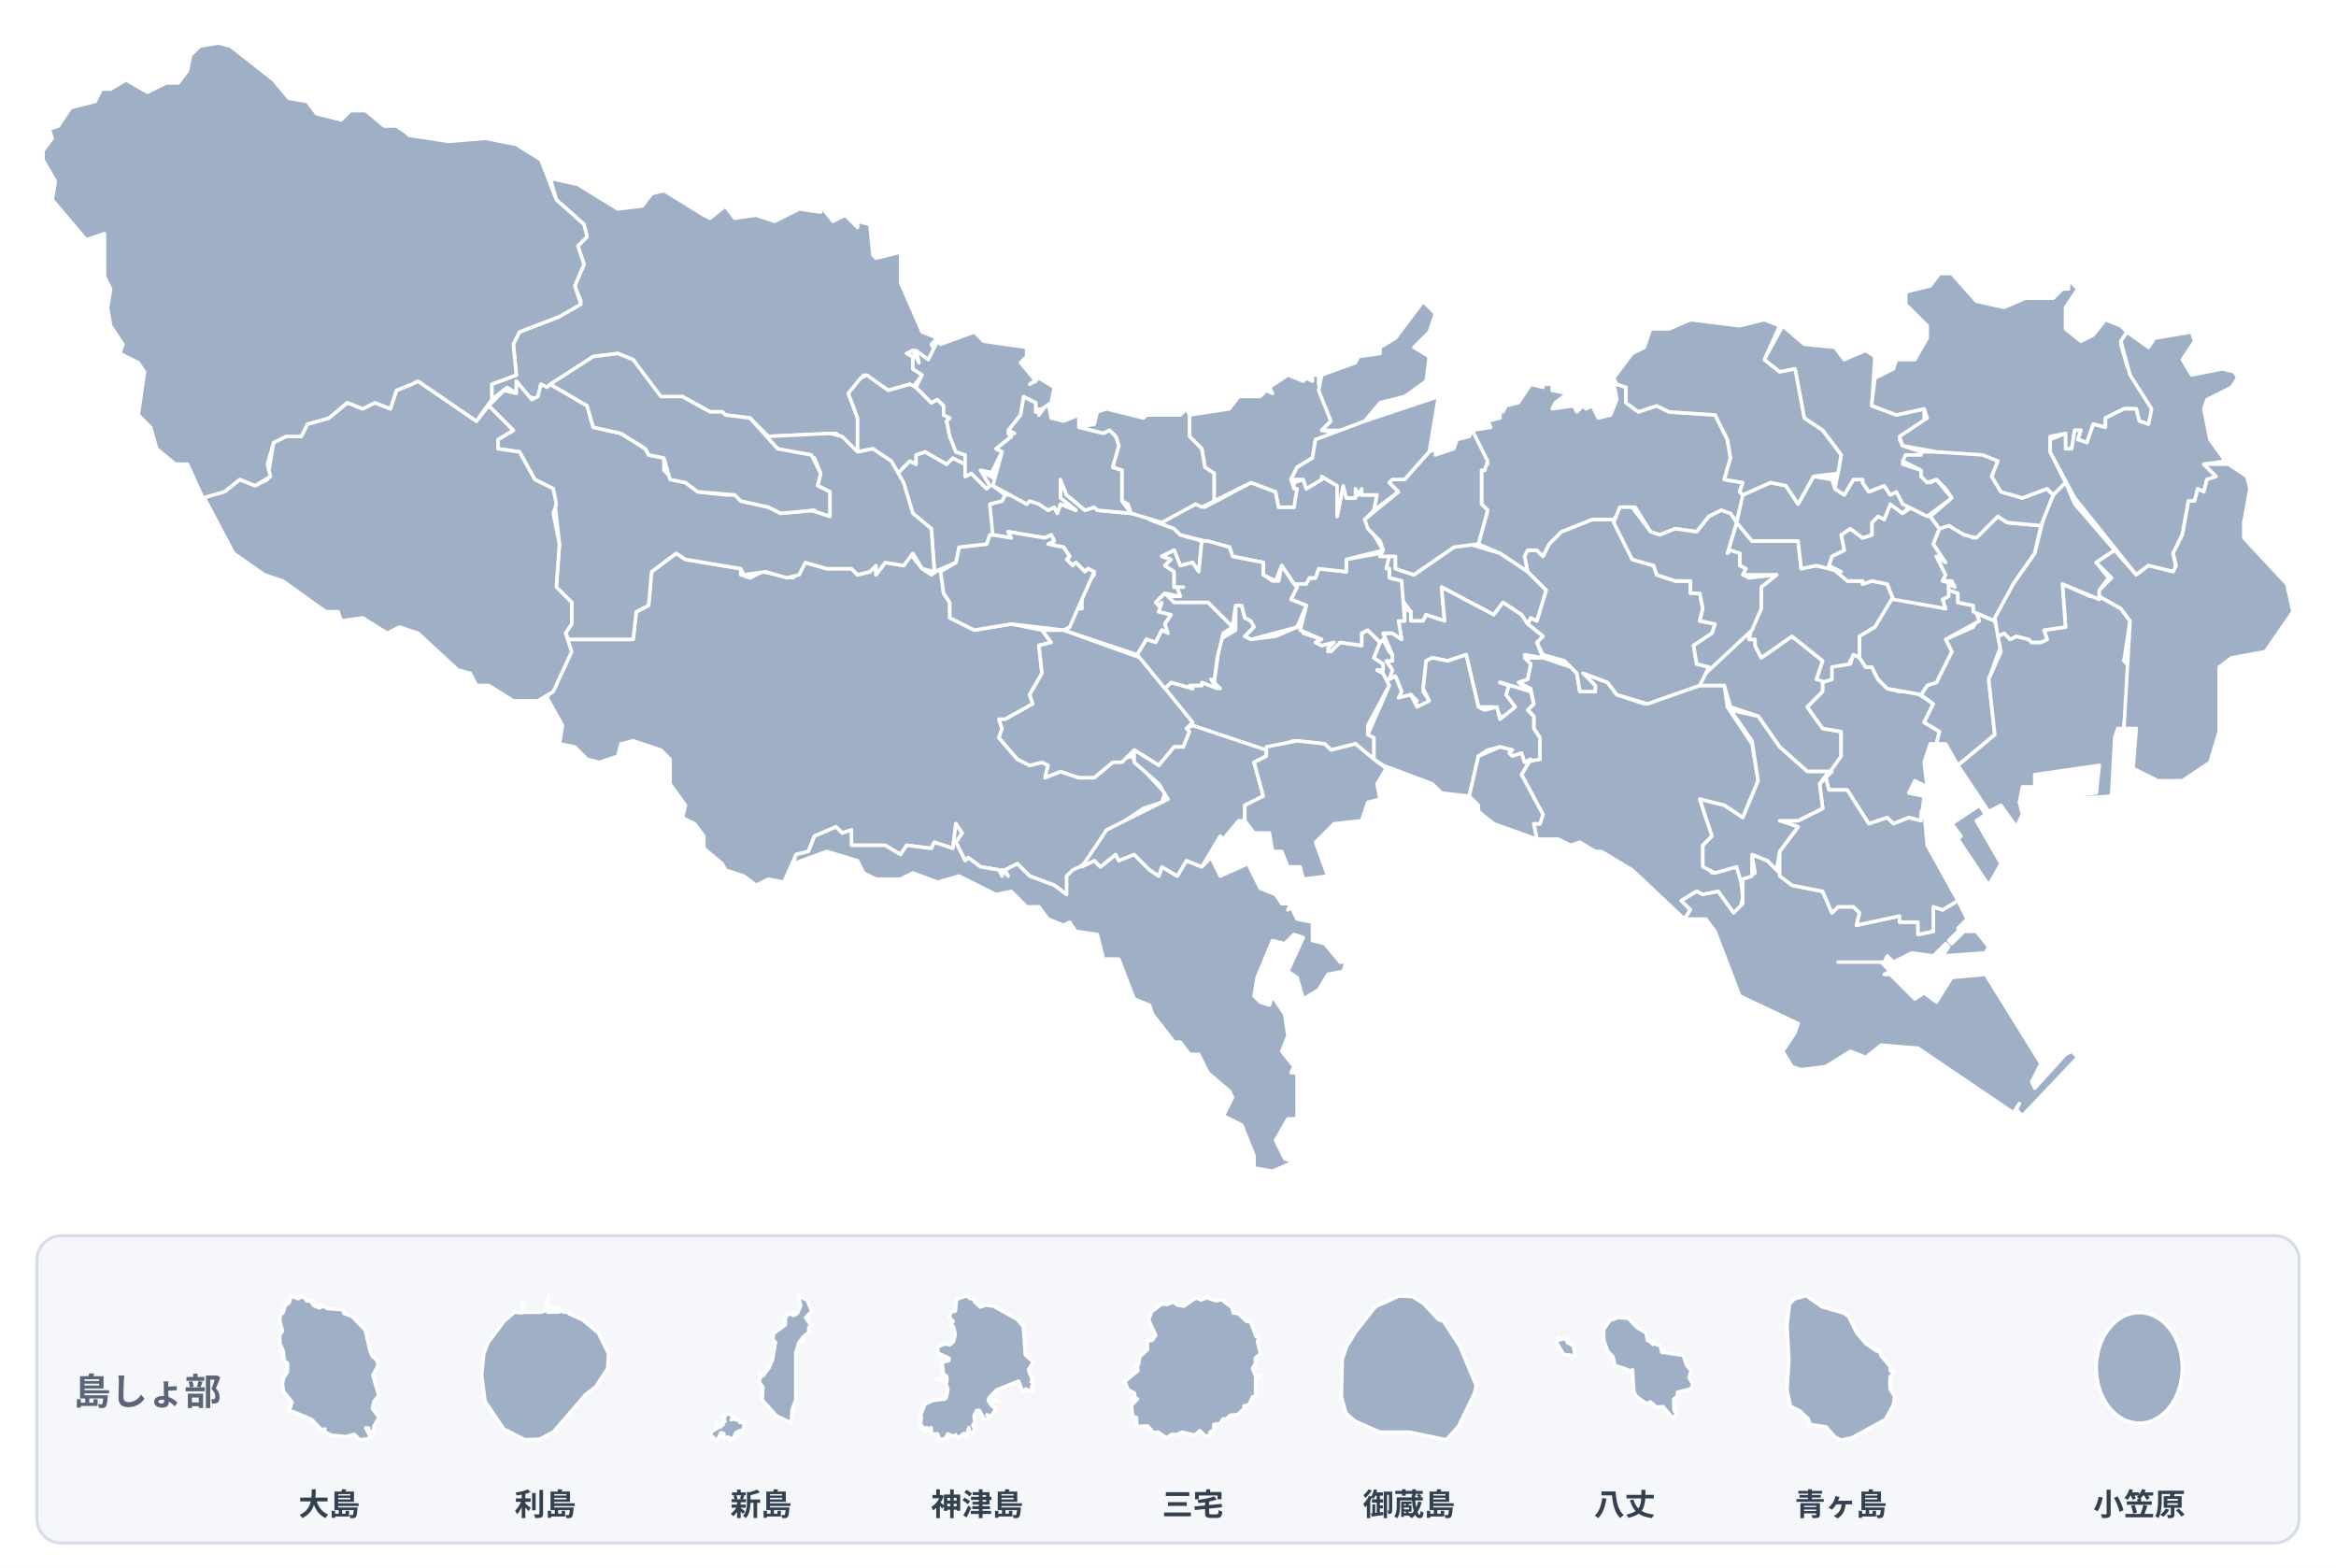
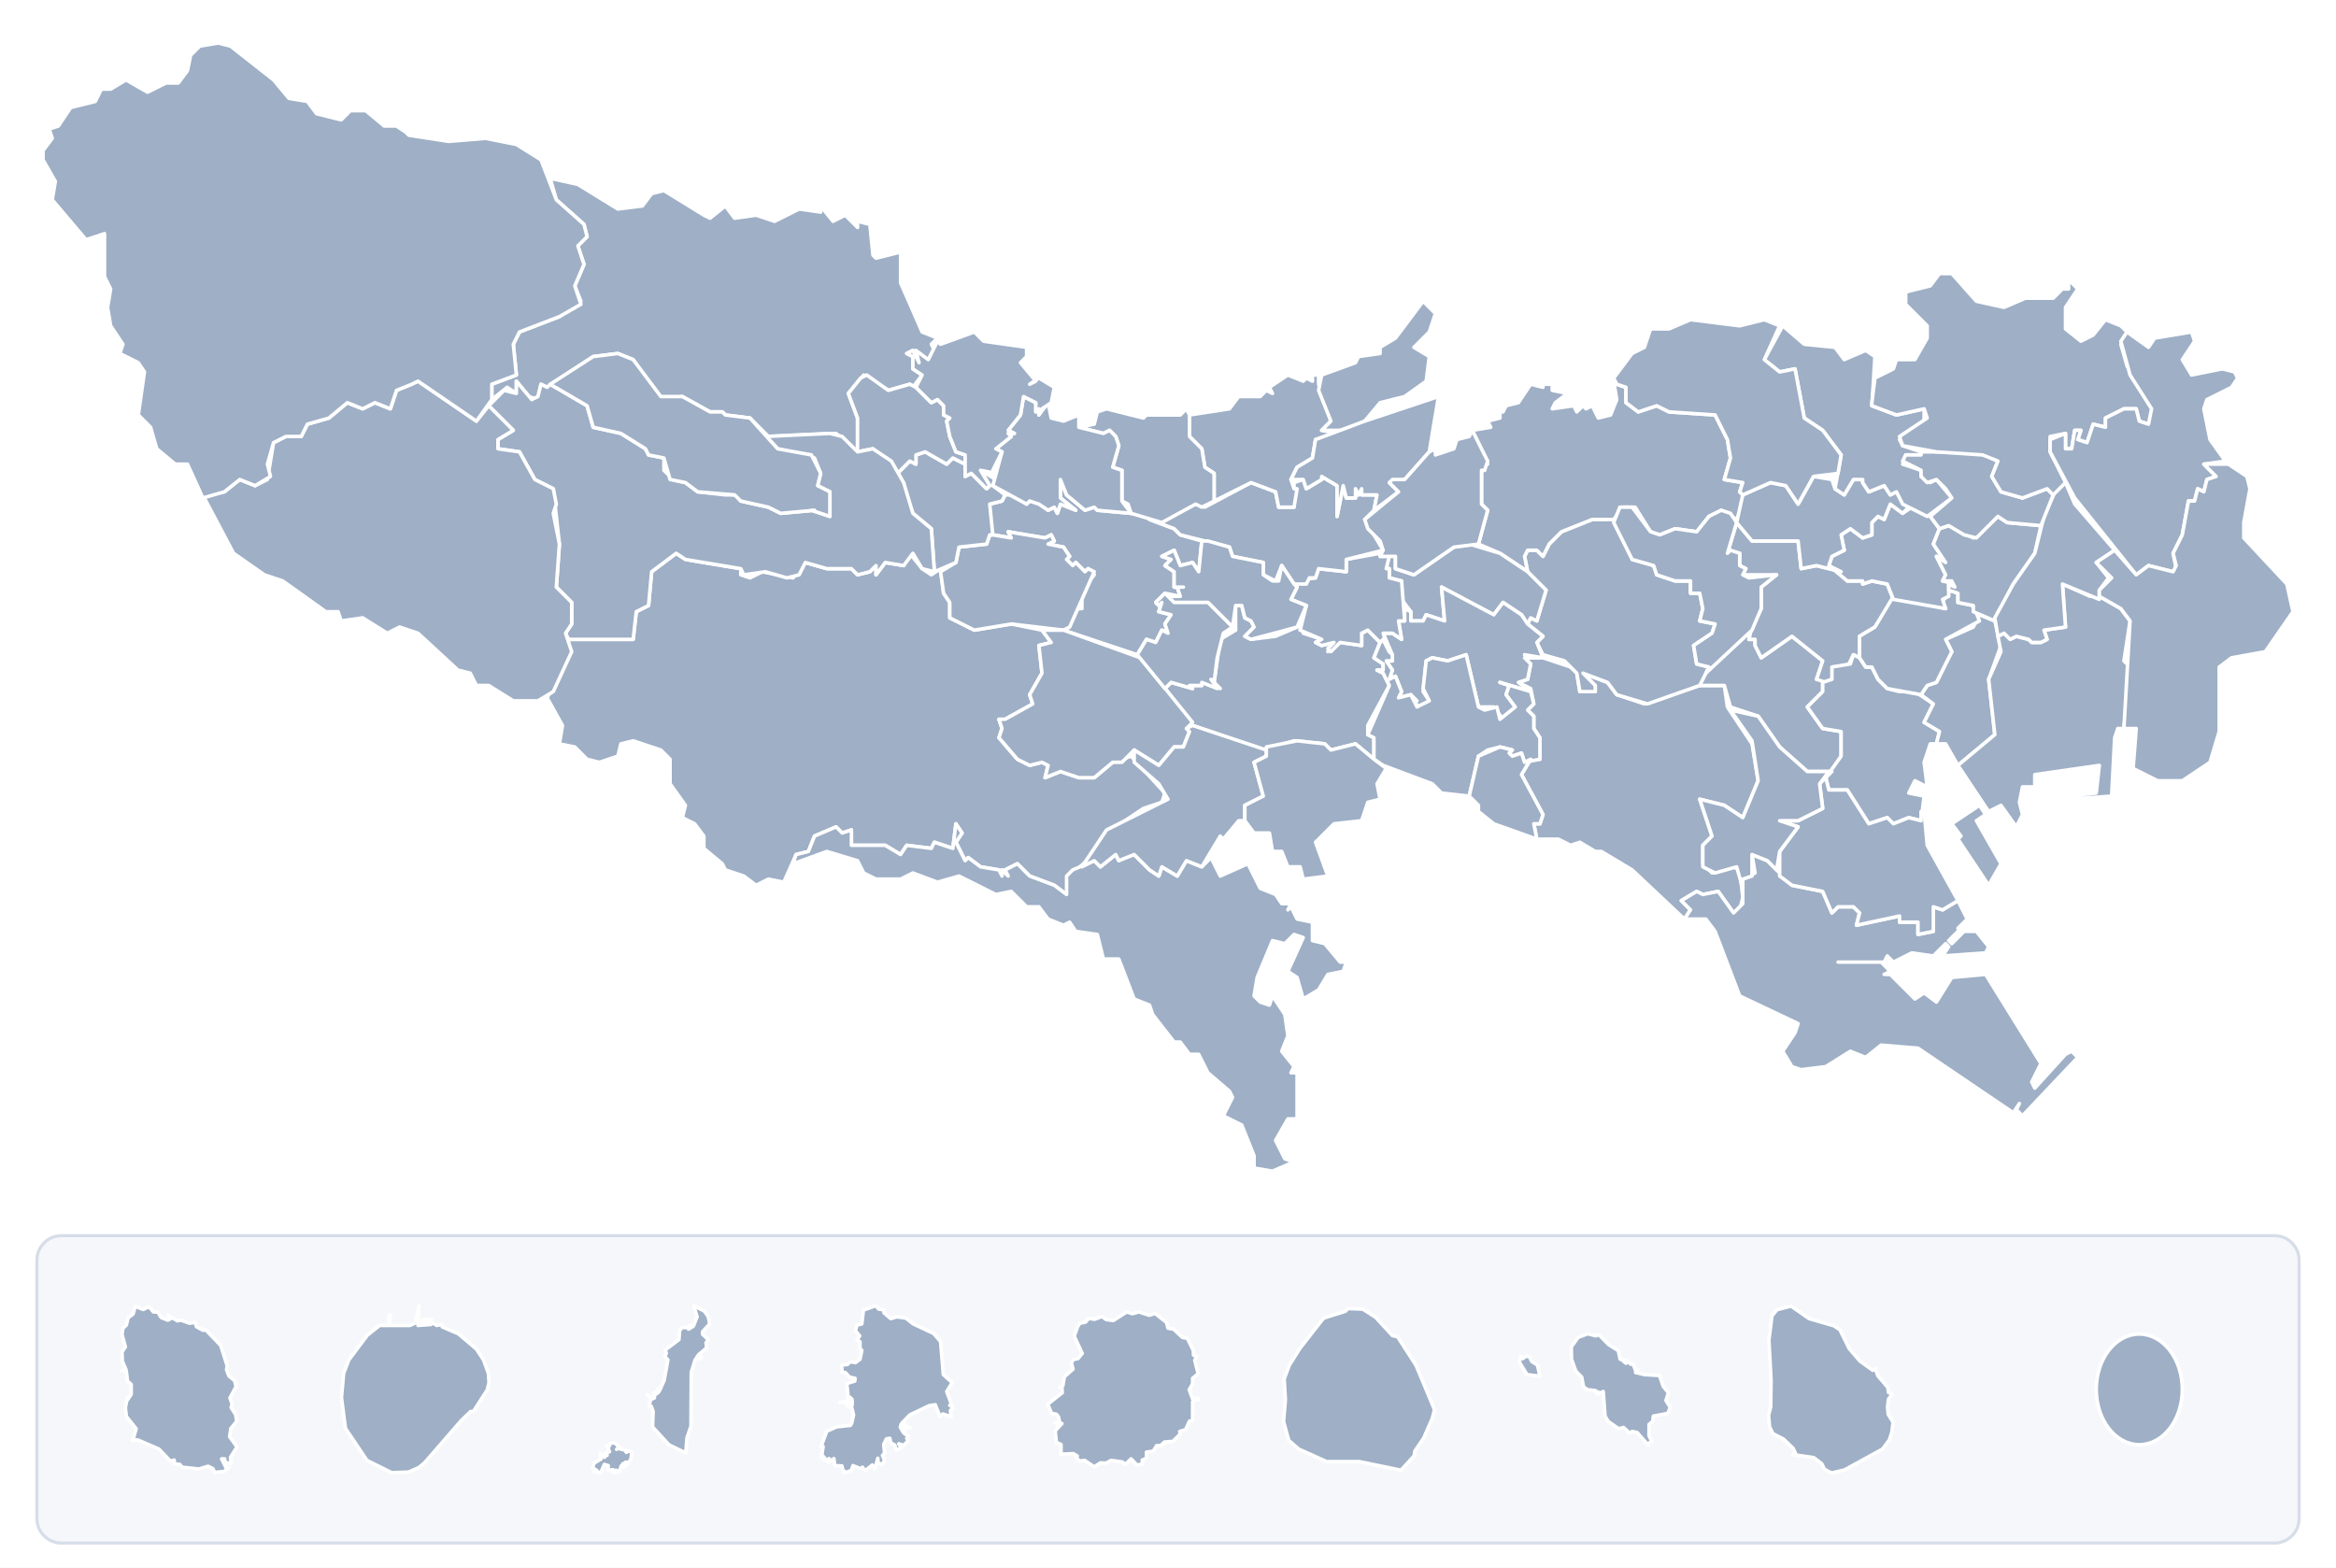
<svg xmlns="http://www.w3.org/2000/svg" viewBox="0 0 760 510.0" role="img" aria-label="東京都の市区町村マップ（本土と島しょ部）。クリックで各自治体のページへ移動できます。" preserveAspectRatio="xMidYMid meet" class="tokyomap">
  <rect x="0" y="0" width="760" height="510.0" fill="#ffffff" />
-   <style>.mr{fill:#9eafc6;stroke:#ffffff;stroke-width:1.15;stroke-linejoin:round;cursor:pointer;transition:fill .12s}a:hover .mr,a:focus .mr{fill:#1558d6}.isle-bg{fill:#f5f7fb;stroke:#d7dde8;stroke-width:1}.isle-ttl{fill:#5b6577;font:700 12px 'Noto Sans JP',sans-serif}.isle-name{fill:#33404f;font:600 10px 'Noto Sans JP',sans-serif;text-anchor:middle;pointer-events:none}.isle-div{stroke:#c5cedes;stroke-width:1;stroke-dasharray:3 3}a:hover .isle-name,a:focus .isle-name{fill:#1558d6}</style>
+   <style>.mr{fill:#9eafc6;stroke:#ffffff;stroke-width:1.15;stroke-linejoin:round;cursor:pointer;transition:fill .12s}a:hover .mr,a:focus .mr{fill:#1558d6}.isle-bg{fill:#f5f7fb;stroke:#d7dde8;stroke-width:1}.isle-div{stroke:#c5cedes;stroke-width:1;stroke-dasharray:3 3}</style>
  <g>
    <a href="/area/tokyo/setagaya/" aria-label="世田谷区">
      <path class="mr" d="M502 214 511 217 513 219 514 225 519 225 519 223 515 219 523 222 526 226 535 229 553 223 561 223 562 230 570 242 572 254 567 266 561 262 553 260 557 272 554 275 554 281 557 284 564 282 566 283 567 292 566 296 564 297 559 290 554 291 552 290 547 293 550 296 548 299 531 283 521 277 519 277 514 274 511 275 507 273 500 273 499 268 501 268 502 265 495 252 498 247 501 247 501 240 499 237 499 233 497 231 499 229 498 224 494 222 497 221 498 216 496 214 501 214 496 213 502 214Z" />
    </a>
    <a href="/area/tokyo/shibuya/" aria-label="渋谷区">
      <path class="mr" d="M570 205 569 208 571 208 571 210 573 214 583 207 593 215 591 221 593 220 595 223 593 222 593 225 588 230 593 237 599 238 599 246 596 251 588 251 579 243 572 233 563 230 561 223 553 223 553 220 570 205Z" />
    </a>
    <a href="/area/tokyo/suginami/" aria-label="杉並区">
      <path class="mr" d="M531 180 531 182 538 184 539 187 545 189 550 189 550 193 553 193 554 198 553 202 558 203 557 206 551 210 552 216 556 217 553 223 536 229 526 226 523 222 515 219 519 223 519 225 514 225 513 219 509 215 502 213 500 209 502 207 497 203 498 201 500 202 503 192 497 186 496 181 497 179 500 179 502 181 504 177 508 173 518 169 523 169 525 169 531 180Z" />
    </a>
    <a href="/area/tokyo/nerima/" aria-label="練馬区">
      <path class="mr" d="M505 125 505 127 510 128 506 131 505 133 512 132 513 134 515 132 516 133 518 132 520 136 524 135 526 130 525 124 526 125 529 126 529 131 533 134 539 132 543 134 558 135 562 143 563 149 561 156 567 157 566 160 568 162 565 169 560 166 556 168 552 173 545 172 540 174 537 173 532 165 528 165 525 169 518 169 508 173 504 177 502 181 500 179 497 179 496 181 497 186 488 180 481 177 484 166 482 164 482 153 483 153 483 151 484 151 479 140 485 139 484 137 488 136 488 134 489 134 490 132 494 131 498 125 502 126 502 125 505 125Z" />
    </a>
    <a href="/area/tokyo/shinjuku/" aria-label="新宿区">
      <path class="mr" d="M599 186 601 189 606 189 606 190 609 189 614 190 616 195 610 204 605 207 605 214 603 213 601 217 597 217 596 221 594 222 591 221 593 215 583 207 573 214 571 210 571 208 569 208 570 204 573 198 573 191 578 187 567 187 568 185 566 184 566 180 562 180 565 170 570 176 585 176 586 185 591 184 599 186Z" />
    </a>
    <a href="/area/tokyo/minato/" aria-label="港区">
      <path class="mr" d="M605 214 607 217 609 217 611 221 614 224 618 225 623 225 629 229 626 235 631 238 630 242 628 242 626 248 627 256 623 254 621 258 626 259 625 267 621 266 616 268 614 266 608 268 601 257 595 257 594 253 599 246 599 238 593 237 588 230 593 225 593 222 596 221 596 217 602 216 603 213 605 214Z" />
    </a>
    <a href="/area/tokyo/chuo/" aria-label="中央区">
      <path class="mr" d="M649 202 651 210 647 221 649 239 637 249 633 242 630 242 631 238 626 235 629 229 625 226 627 223 630 222 634 214 635 212 633 208 642 204 644 200 649 202Z" />
    </a>
    <a href="/area/tokyo/koto/" aria-label="江東区">
      <path class="mr" d="M683 194 690 198 693 202 691 215 693 217 691 237 689 237 688 240 687 259 673 260 673 259 682 258 683 249 662 252 662 256 658 256 657 261 658 265 656 269 651 262 647 264 637 249 649 239 647 221 651 212 650 207 652 206 654 208 656 207 660 208 661 209 664 209 666 208 665 205 672 204 671 190 680 194 683 194ZM644 262 646 265 643 267 651 281 647 288 637 273 638 272 635 268 644 262Z" />
    </a>
    <a href="/area/tokyo/ota/" aria-label="大田区">
      <path class="mr" d="M578 283 583 288 593 290 596 297 598 295 603 295 605 297 604 301 618 298 618 300 624 300 624 304 629 303 629 295 632 296 637 293 640 299 637 302 638 302 634 306 635 307 639 303 643 303 647 308 646 310 632 311 634 308 633 307 629 311 622 310 616 313 614 311 613 313 610 313 598 313 613 313 612 313 615 316 613 317 615 317 622 324 623 325 626 323 630 326 635 318 646 317 664 346 661 352 662 354 672 343 674 342 676 344 658 363 656 361 657 359 655 362 624 341 612 340 607 344 602 342 594 347 586 348 583 347 580 342 584 336 585 333 566 324 558 303 555 299 548 299 550 296 547 293 552 290 554 291 559 290 564 297 567 294 567 286 571 284 570 278 575 280 578 283Z" />
    </a>
    <a href="/area/tokyo/chiyoda/" aria-label="千代田区">
      <path class="mr" d="M634 192 637 193 637 196 642 197 644 202 633 208 635 212 634 214 630 222 627 223 625 226 614 224 611 221 609 217 607 217 605 214 605 207 610 204 616 194 633 198 632 196 634 192Z" />
    </a>
    <a href="/area/tokyo/bunkyo/" aria-label="文京区">
      <path class="mr" d="M628 168 631 172 629 177 633 183 630 181 633 187 632 189 636 190 634 190 634 194 632 195 633 198 616 195 614 190 609 189 606 190 606 189 601 189 595 184 596 181 600 179 599 174 602 172 606 175 609 174 609 170 611 168 613 169 615 164 619 167 622 165 628 168Z" />
    </a>
    <a href="/area/tokyo/taito/" aria-label="台東区">
      <path class="mr" d="M664 171 662 180 655 190 649 202 642 199 642 197 637 196 637 193 634 192 634 190 636 191 635 189 632 189 633 187 630 181 633 183 629 177 631 172 629 168 631 172 634 171 642 175 650 168 653 170 664 171Z" />
    </a>
    <a href="/area/tokyo/sumida/" aria-label="墨田区">
      <path class="mr" d="M672 157 675 164 688 179 682 183 686 188 683 192 683 195 671 190 672 204 665 205 666 208 664 209 661 209 660 208 656 207 654 208 652 206 650 207 649 201 655 190 662 180 665 168 669 159 672 157Z" />
    </a>
    <a href="/area/tokyo/shinagawa/" aria-label="品川区">
      <path class="mr" d="M596 251 594 253 595 257 601 257 608 268 614 266 616 268 621 266 625 267 625 264 626 264 627 275 637 293 632 296 629 295 629 303 624 304 624 300 618 300 618 298 604 301 605 297 603 295 598 295 596 297 593 290 583 288 579 285 579 277 585 269 579 267 585 267 593 263 592 255 596 251Z" />
    </a>
    <a href="/area/tokyo/meguro/" aria-label="目黒区">
      <path class="mr" d="M595 251 592 255 593 263 585 267 579 267 585 269 579 277 578 283 575 280 570 278 570 285 567 286 567 289 565 282 558 284 554 282 554 275 557 272 553 260 561 262 567 266 572 254 570 241 563 231 572 233 579 243 588 251 595 251Z" />
    </a>
    <a href="/area/tokyo/nakano/" aria-label="中野区">
      <path class="mr" d="M565 170 562 180 563 179 566 180 566 184 568 185 567 187 569 188 578 187 573 191 573 198 570 205 555 219 556 217 552 216 551 210 557 206 558 203 553 202 554 198 553 193 550 193 550 189 545 189 539 187 538 184 531 182 525 170 527 165 531 165 537 173 540 174 545 172 552 173 556 168 560 166 563 167 565 170Z" />
    </a>
    <a href="/area/tokyo/toshima/" aria-label="豊島区">
      <path class="mr" d="M596 156 597 159 600 161 603 156 606 156 606 157 608 160 613 158 615 161 617 160 621 165 619 167 615 164 613 169 611 168 609 170 609 174 606 175 602 172 599 174 600 179 596 181 595 184 599 186 591 184 586 185 585 176 570 176 565 170 567 161 576 157 581 158 585 164 590 155 596 156Z" />
    </a>
    <a href="/area/tokyo/kita/" aria-label="北区">
      <path class="mr" d="M580 106 587 112 597 113 600 117 607 114 610 116 609 132 617 135 626 133 626 137 618 143 619 145 625 147 625 148 620 148 619 151 625 153 625 155 628 157 630 156 635 162 627 168 619 164 617 160 615 161 613 158 608 160 606 157 606 156 603 156 600 161 597 159 599 148 593 140 587 136 584 120 579 121 574 117 580 106Z" />
    </a>
    <a href="/area/tokyo/arakawa/" aria-label="荒川区">
      <path class="mr" d="M668 161 664 171 653 170 650 168 643 175 639 174 634 171 631 172 628 168 635 162 633 159 630 156 627 157 625 155 625 153 619 150 620 148 625 148 625 147 645 147 650 150 648 155 651 160 658 162 666 159 668 161Z" />
    </a>
    <a href="/area/tokyo/itabashi/" aria-label="板橋区">
      <path class="mr" d="M579 106 574 117 579 121 584 120 587 136 593 140 599 148 598 154 590 155 585 164 581 158 576 157 567 161 566 160 567 157 561 156 563 149 562 143 558 135 543 134 539 132 533 134 529 131 529 126 526 125 525 123 531 115 535 113 537 107 543 107 550 104 566 106 574 104 579 106Z" />
    </a>
    <a href="/area/tokyo/adachi/" aria-label="足立区">
      <path class="mr" d="M673 91 676 94 672 100 672 107 677 111 681 109 685 104 690 106 692 108 690 112 692 119 701 133 699 138 696 137 695 133 691 133 685 136 685 139 681 138 679 144 676 143 677 140 675 140 674 146 672 146 672 141 667 142 667 147 672 157 668 161 666 159 658 162 651 160 648 155 650 150 645 148 630 147 619 145 618 142 627 136 626 133 617 135 609 132 609 131 610 123 616 120 617 117 623 117 627 110 627 106 620 99 620 95 628 93 631 89 635 89 643 98 652 100 659 97 668 97 671 94 673 94 673 91Z" />
    </a>
    <a href="/area/tokyo/katsushika/" aria-label="葛飾区">
      <path class="mr" d="M701 110 713 108 714 111 710 117 713 122 723 120 727 121 728 123 726 126 718 130 717 133 719 143 724 150 717 151 721 155 718 156 717 160 715 159 714 163 712 163 710 174 707 180 708 185 707 186 699 184 695 187 675 162 667 147 667 143 672 141 672 146 674 146 675 140 677 140 676 143 679 144 681 138 685 139 685 136 691 133 695 133 696 137 699 138 700 133 693 122 690 111 692 108 699 113 701 110Z" />
    </a>
    <a href="/area/tokyo/edogawa/" aria-label="江戸川区">
      <path class="mr" d="M725 151 731 155 732 159 730 170 730 175 744 190 746 199 737 212 726 214 722 217 722 238 719 248 710 254 702 254 694 250 695 237 691 237 693 202 690 198 683 194 683 192 687 188 682 183 688 179 695 187 699 184 707 186 708 184 707 180 710 174 712 163 714 163 715 159 717 160 718 156 721 155 717 151 725 151Z" />
    </a>
    <a href="/area/tokyo/hachioji/" aria-label="八王子市">
      <path class="mr" d="M306 185 307 193 309 196 309 201 317 205 329 203 339 205 342 209 338 210 339 219 335 226 336 229 327 234 325 234 326 237 325 240 331 247 335 249 339 248 341 249 340 253 345 251 351 253 356 253 362 248 368 246 379 258 378 261 372 263 360 271 357 277 348 285 347 291 343 288 335 285 331 281 327 283 328 285 326 283 326 285 325 283 319 282 315 279 314 280 311 274 313 271 311 268 310 276 304 274 303 276 295 275 293 278 288 275 277 275 277 270 274 271 272 269 265 272 263 277 259 278 255 287 250 286 246 288 242 285 236 283 235 281 229 276 229 272 226 268 222 266 223 262 218 255 218 247 215 244 206 241 202 242 201 246 195 248 191 247 187 243 182 242 183 236 178 227 184 216 185 208 206 208 207 199 211 197 212 186 220 180 223 182 241 185 241 187 244 188 248 186 258 188 262 183 269 185 277 185 279 187 283 186 285 184 285 187 288 183 294 184 296 180 300 185 303 187 306 185Z" />
    </a>
    <a href="/area/tokyo/tachikawa/" aria-label="立川市">
      <path class="mr" d="M368 167 377 168 374 169 382 172 384 174 391 176 390 186 388 183 384 184 382 179 378 181 381 182 379 184 382 186 382 191 385 191 383 191 384 194 379 193 376 196 377 197 378 196 377 199 381 200 379 203 380 206 378 205 376 209 373 208 370 213 346 205 348 203 350 198 352 198 352 192 356 187 354 185 353 186 350 183 349 184 347 182 348 181 346 178 341 177 343 176 342 174 340 175 328 173 329 175 323 174 321 167 322 164 326 163 327 161 331 161 334 164 335 163 337 163 341 166 343 165 344 167 345 164 350 166 345 162 345 156 347 161 353 166 356 165 357 166 368 167Z" />
    </a>
    <a href="/area/tokyo/musashino/" aria-label="武蔵野市">
      <path class="mr" d="M497 186 503 192 500 202 498 201 497 203 495 200 489 196 486 200 469 191 470 202 464 200 463 202 459 202 459 199 456 195 456 189 452 188 452 185 451 185 452 180 454 181 454 185 460 187 473 178 478 177 488 180 497 186Z" />
    </a>
    <a href="/area/tokyo/mitaka/" aria-label="三鷹市">
      <path class="mr" d="M497 203 502 207 500 209 502 214 496 213 501 214 496 214 498 216 497 221 494 222 498 225 488 222 491 223 490 226 493 230 489 234 486 230 481 230 477 213 471 215 466 214 464 215 463 225 465 228 463 230 460 229 461 228 459 226 455 227 456 225 454 220 452 221 453 218 451 215 453 215 453 213 450 206 453 206 456 208 455 202 457 202 457 198 459 199 459 202 463 202 464 200 470 202 469 191 486 200 489 196 495 200 497 203Z" />
    </a>
    <a href="/area/tokyo/ome/" aria-label="青梅市">
      <path class="mr" d="M229 70 231 71 236 67 239 71 246 70 252 72 260 68 267 69 267 67 271 72 275 70 279 74 279 72 283 73 284 83 285 84 293 82 293 92 300 108 305 110 303 112 304 114 302 117 298 115 299 118 297 114 295 115 297 116 297 120 300 122 297 126 296 125 289 127 281 122 276 128 279 136 279 147 272 141 250 142 244 136 236 135 235 134 231 134 222 129 215 130 206 117 201 115 193 116 178 126 176 125 175 130 172 129 168 124 168 128 165 126 160 130 160 125 168 122 167 112 169 108 182 103 189 98 187 93 190 86 188 80 191 77 190 73 181 65 179 58 188 60 201 68 209 67 212 63 216 62 229 70Z" />
    </a>
    <a href="/area/tokyo/fuchu/" aria-label="府中市">
      <path class="mr" d="M424 201 423 205 424 204 424 206 430 208 428 209 430 210 434 209 432 212 436 209 443 210 443 206 445 205 449 209 447 214 450 216 450 218 448 218 450 219 452 223 445 236 445 239 447 240 447 247 441 242 433 244 431 242 421 241 411 244 388 236 379 224 381 222 388 224 387 223 391 223 391 222 397 224 394 221 395 222 397 208 402 205 402 197 404 197 405 201 407 202 408 204 405 207 407 208 415 207 422 204 424 201Z" />
    </a>
    <a href="/area/tokyo/akishima/" aria-label="昭島市">
      <path class="mr" d="M323 174 329 175 328 173 340 175 342 174 343 176 341 177 346 178 348 181 347 182 349 184 350 183 353 186 354 185 356 186 348 204 346 205 329 203 317 205 309 201 309 196 307 193 306 186 311 183 312 178 321 177 322 174 323 174Z" />
    </a>
    <a href="/area/tokyo/chofu/" aria-label="調布市">
      <path class="mr" d="M452 212 453 213 453 215 451 215 453 218 452 221 454 220 456 225 455 227 459 226 461 230 465 228 463 224 464 215 466 214 471 215 477 213 481 230 483 231 487 230 488 234 493 230 490 226 491 223 488 222 498 225 499 229 497 231 499 233 499 237 501 240 501 247 496 248 495 245 492 246 491 245 492 244 488 243 484 244 481 246 478 259 469 258 466 255 450 249 447 247 447 240 445 239 452 223 450 219 448 218 450 218 450 216 447 214 449 209 450 208 452 212Z" />
    </a>
    <a href="/area/tokyo/machida/" aria-label="町田市">
      <path class="mr" d="M258 281 259 278 263 277 265 272 272 269 274 271 277 270 277 275 288 275 293 278 295 275 303 276 304 274 310 276 311 268 313 271 311 274 314 280 315 279 319 282 325 283 326 285 326 283 328 285 327 283 331 281 335 285 343 288 347 291 347 285 349 283 356 280 358 282 363 278 364 280 366 278 369 278 374 283 377 285 378 282 383 285 386 280 391 282 394 279 397 285 406 281 410 289 415 291 417 294 420 294 419 296 420 295 422 299 427 300 427 306 431 307 436 313 438 313 437 316 432 317 429 322 424 325 422 318 419 316 424 305 421 304 418 307 414 306 409 318 408 324 410 326 413 327 414 324 418 330 419 337 417 342 421 347 420 349 422 349 422 364 419 364 415 371 418 377 421 378 414 381 408 380 408 376 404 366 398 363 401 357 400 355 393 349 390 343 387 343 384 339 382 339 375 330 374 327 369 325 364 312 359 312 357 304 350 303 348 300 346 301 341 299 338 295 334 295 329 290 324 291 312 285 305 287 297 284 293 286 285 286 281 284 279 280 269 277 258 281Z" />
    </a>
    <a href="/area/tokyo/koganei/" aria-label="小金井市">
      <path class="mr" d="M452 181 451 185 452 185 452 188 456 189 457 202 455 202 456 208 453 206 450 206 452 212 450 208 449 209 445 205 443 206 443 210 436 209 433 212 432 211 434 209 430 210 428 209 430 208 423 205 425 197 420 195 422 191 421 189 428 188 429 185 438 186 438 182 449 180 449 181 452 181Z" />
    </a>
    <a href="/area/tokyo/kodaira/" aria-label="小平市">
      <path class="mr" d="M421 157 424 156 425 159 430 156 430 155 435 158 435 168 437 158 438 162 441 162 441 159 442 161 443 159 443 161 448 161 447 166 444 169 450 179 438 182 438 186 429 185 428 188 426 188 425 190 421 190 417 184 415 189 411 187 411 183 401 181 400 178 384 174 382 172 374 169 378 169 389 164 392 165 407 157 415 160 416 165 421 165 421 157Z" />
    </a>
    <a href="/area/tokyo/hino/" aria-label="日野市">
      <path class="mr" d="M346 205 371 214 388 235 386 237 387 238 385 243 382 243 377 249 369 244 365 248 362 248 356 253 351 253 345 251 340 253 341 249 339 248 335 249 331 247 325 240 326 237 325 234 327 234 336 229 335 226 339 219 338 210 342 209 339 205 346 205Z" />
    </a>
    <a href="/area/tokyo/higashimurayama/" aria-label="東村山市">
      <path class="mr" d="M429 125 433 137 430 140 435 141 428 143 427 149 422 152 420 156 421 159 422 159 421 165 416 165 415 160 407 157 395 163 395 154 392 152 391 146 387 142 387 135 400 133 403 129 410 129 412 127 414 128 413 126 419 122 424 124 425 123 427 124 427 122 429 122 429 125Z" />
    </a>
    <a href="/area/tokyo/kokubunji/" aria-label="国分寺市">
      <path class="mr" d="M421 190 422 191 420 195 425 197 422 204 407 208 405 207 408 204 407 202 405 201 404 197 402 197 401 204 393 196 381 196 380 194 384 194 383 191 385 191 382 191 382 186 379 184 381 182 378 181 382 179 384 184 388 183 390 186 391 176 393 176 400 178 401 181 411 183 411 187 414 189 416 189 417 184 421 190Z" />
    </a>
    <a href="/area/tokyo/kunitachi/" aria-label="国立市">
      <path class="mr" d="M401 204 398 206 396 214 395 222 394 221 396 224 391 222 391 223 387 223 388 224 381 222 379 224 370 213 373 208 376 209 378 205 380 206 379 203 381 200 377 199 378 196 377 197 376 196 379 193 382 196 393 196 401 204Z" />
    </a>
    <a href="/area/tokyo/fussa/" aria-label="福生市">
      <path class="mr" d="M314 151 314 155 316 154 321 159 322 158 319 153 324 156 323 158 327 161 326 163 322 164 323 174 322 174 321 177 312 178 311 183 304 186 303 172 297 167 292 154 296 150 298 151 298 148 301 147 308 151 310 149 314 151Z" />
    </a>
    <a href="/area/tokyo/komae/" aria-label="狛江市">
      <path class="mr" d="M498 247 495 252 502 265 501 268 499 268 500 273 486 268 481 264 481 262 478 259 481 246 488 243 492 244 491 245 492 246 495 245 496 248 498 247Z" />
    </a>
    <a href="/area/tokyo/higashiyamato/" aria-label="東大和市">
      <path class="mr" d="M387 135 387 142 391 146 392 152 395 154 395 163 391 165 389 164 378 170 368 167 367 164 365 163 365 153 362 152 364 145 363 142 361 140 359 141 351 139 356 138 357 134 360 133 372 136 373 135 384 135 386 133 387 135Z" />
    </a>
    <a href="/area/tokyo/kiyose/" aria-label="清瀬市">
      <path class="mr" d="M463 98 467 102 465 108 460 113 465 116 464 124 457 129 449 131 444 137 438 140 430 140 433 137 429 127 430 122 441 118 442 116 449 115 449 113 454 110 463 98Z" />
    </a>
    <a href="/area/tokyo/higashikurume/" aria-label="東久留米市">
      <path class="mr" d="M444 137 468 129 465 147 457 156 452 157 455 160 447 166 448 161 443 161 443 159 442 161 441 159 441 162 438 162 437 158 435 168 435 158 430 155 430 156 425 159 424 156 420 156 422 152 427 149 428 143 444 137Z" />
    </a>
    <a href="/area/tokyo/musashimurayama/" aria-label="武蔵村山市">
      <path class="mr" d="M351 139 359 141 361 140 363 142 364 145 362 152 365 153 365 163 368 167 357 166 356 165 353 166 347 161 345 156 345 162 350 166 345 164 344 167 343 165 341 166 338 164 335 163 334 164 323 158 326 147 324 146 329 142 328 141 330 141 328 140 332 135 333 129 337 131 337 134 338 133 338 135 341 131 342 136 346 137 351 135 351 139Z" />
    </a>
    <a href="/area/tokyo/tama/" aria-label="多摩市">
      <path class="mr" d="M412 244 412 246 408 248 411 259 405 262 405 267 403 267 398 273 397 272 391 282 386 280 383 285 378 282 377 285 374 283 369 278 364 280 363 278 358 282 356 280 352 282 360 270 380 260 377 255 369 248 369 244 377 249 382 243 385 243 387 238 386 237 388 236 412 244Z" />
    </a>
    <a href="/area/tokyo/inagi/" aria-label="稲城市">
      <path class="mr" d="M447 247 451 250 448 255 449 260 445 261 443 267 434 268 428 274 432 285 424 286 423 282 419 282 417 277 414 277 413 271 408 271 405 267 405 262 411 259 408 248 412 246 412 243 422 241 431 242 433 244 441 242 447 247Z" />
    </a>
    <a href="/area/tokyo/hamura/" aria-label="羽村市">
      <path class="mr" d="M298 126 303 131 305 130 307 132 307 135 309 136 308 137 309 142 311 147 314 148 314 151 310 149 308 151 301 147 298 148 298 151 296 150 292 154 284 146 279 147 279 136 276 128 280 123 282 122 289 127 296 125 298 126Z" />
    </a>
    <a href="/area/tokyo/akiruno/" aria-label="あきる野市">
      <path class="mr" d="M179 125 191 132 193 139 202 141 210 146 211 148 216 149 216 153 219 156 223 157 227 160 236 161 240 161 241 163 250 165 254 167 265 166 264 166 270 168 270 160 266 158 267 154 265 149 253 146 249 142 270 141 274 142 279 147 284 146 290 150 294 157 297 167 303 172 304 186 300 185 297 180 294 184 288 183 285 187 285 184 283 186 279 187 277 185 269 185 262 183 260 187 256 188 249 186 242 187 241 185 223 182 220 180 212 186 211 197 207 199 206 208 185 208 184 206 186 203 186 196 181 191 182 177 180 159 174 156 169 147 162 146 162 143 167 140 159 132 164 127 168 128 168 124 173 130 175 129 176 125 178 126 179 125Z" />
    </a>
    <a href="/area/tokyo/nishitokyo/" aria-label="西東京市">
      <path class="mr" d="M479 140 484 150 483 153 482 153 482 164 484 166 481 177 473 178 460 187 454 185 454 181 449 181 450 179 449 176 445 172 444 169 455 160 452 157 453 156 457 156 465 147 467 146 467 148 473 146 474 143 478 142 479 140Z" />
    </a>
    <a href="/area/tokyo/mizuho/" aria-label="瑞穂町">
      <path class="mr" d="M305 111 306 112 317 108 320 111 334 113 334 116 332 118 337 124 335 125 338 123 343 126 342 131 339 133 338 135 338 133 337 134 337 131 333 129 332 135 328 140 330 141 328 141 329 142 324 146 326 147 323 153 324 154 319 153 322 158 321 159 316 154 314 155 314 148 311 147 309 142 308 137 309 136 307 135 307 132 305 130 303 131 298 126 300 122 297 120 297 116 295 115 297 114 299 118 298 114 302 117 305 111Z" />
    </a>
    <a href="/area/tokyo/hinode/" aria-label="日の出町">
      <path class="mr" d="M215 129 222 129 231 134 235 134 236 135 244 136 253 146 264 148 267 154 266 158 270 160 270 168 264 166 265 166 254 167 250 165 241 163 239 161 227 160 223 157 218 156 216 149 211 148 210 146 202 141 193 139 191 132 179 125 193 116 201 115 206 117 215 129Z" />
    </a>
    <a href="/area/tokyo/hinohara/" aria-label="檜原村">
      <path class="mr" d="M159 132 167 140 162 143 162 146 169 147 174 156 180 159 181 164 180 167 182 177 181 191 186 196 186 203 184 206 186 212 180 225 175 228 167 228 159 223 155 223 153 219 149 218 136 206 130 204 126 206 118 201 111 202 110 199 106 199 92 189 86 187 76 180 67 163 66 161 73 160 78 156 83 158 87 156 89 144 93 142 98 142 100 138 107 136 113 131 118 133 122 131 127 133 129 127 136 124 155 137 159 132Z" />
    </a>
    <a href="/area/tokyo/okutama/" aria-label="奥多摩町">
      <path class="mr" d="M132 43 133 44 146 46 158 45 168 47 176 52 181 65 190 73 191 77 188 80 190 86 187 93 189 99 182 103 169 108 167 112 168 122 160 125 160 130 155 137 136 124 134 125 129 127 127 133 122 131 118 133 113 131 107 136 100 138 98 142 93 142 89 144 87 151 88 155 83 158 78 156 73 160 66 162 61 151 57 151 51 146 49 139 45 135 47 121 45 118 39 115 40 112 36 106 35 100 36 94 34 90 34 76 28 78 17 65 18 59 14 52 14 49 17 45 16 42 19 41 23 35 31 33 33 29 36 29 41 26 48 30 54 27 58 27 61 23 62 18 65 15 71 14 75 15 89 26 94 32 100 33 103 37 111 39 114 36 119 36 125 41 129 41 132 43Z" />
    </a>
  </g>
  <g class="isle-panel" aria-label="島しょ部">
    <rect class="isle-bg" x="12" y="402.0" width="736" height="100.0" rx="8" />
-     <text class="isle-ttl" x="24" y="457.0">島しょ部</text>
    <line class="isle-div" x1="643.0" y1="416.0" x2="643.0" y2="488.0" />
    <a href="/area/tokyo/oshima/" aria-label="大島町">
-       <path class="mr" d="M94.7 421.6 96.9 422.5 98.6 421.7 99.8 423.2 101.1 423.3 102.0 424.7 103.9 425.5 104.7 425.1 104.0 424.2 106.5 425.7 111.6 426.1 111.9 427.3 114.5 428.2 118.8 432.7 120.4 439.5 121.1 441.2 122.6 442.5 123.0 444.3 121.3 447.4 123.2 454.0 121.6 456.0 121.2 458.3 123.3 461.1 121.6 464.1 121.6 465.9 119.9 465.5 119.9 464.6 119.0 464.5 120.3 467.1 121.0 467.0 119.7 468.1 117.0 468.4 115.2 466.6 112.6 467.4 107.8 466.9 105.7 465.9 105.7 464.9 104.5 465.1 101.4 461.8 95.3 459.2 94.0 459.4 95.0 456.1 92.2 452.6 91.9 450.2 92.4 447.4 92.5 447.9 93.5 446.3 93.6 443.6 92.5 442.7 92.2 439.9 90.9 439.8 92.1 439.4 91.1 437.1 91.0 434.4 91.9 433.0 91.0 429.5 91.2 427.8 92.2 426.9 92.7 424.8 94.1 423.8 94.7 421.6Z" />
-       <text class="isle-name" x="107.1" y="493.0">大島</text>
+       <path class="mr" d="M44.0 425.0 46.6 426.0 48.5 425.1 49.9 426.8 51.4 426.9 52.4 428.6 54.6 429.5 55.5 429.0 54.7 427.9 57.7 429.7 58.9 429.5 61.7 430.5 63.5 430.2 63.9 431.6 66.1 432.8 66.9 432.6 71.8 437.7 73.9 444.3 73.7 445.6 74.5 447.7 76.3 449.1 76.8 451.1 74.8 454.8 75.5 456.7 75.2 457.9 76.7 460.3 77.0 462.4 75.1 464.7 74.7 467.4 77.1 470.7 75.0 474.1 75.1 476.2 73.2 475.7 73.1 474.6 72.1 474.6 73.6 477.6 74.4 477.5 72.9 478.7 69.8 479.0 69.3 477.8 67.7 477.0 64.7 477.9 59.2 477.3 58.5 476.4 56.7 476.2 56.7 475.0 55.4 475.3 51.7 471.4 44.7 468.4 43.2 468.7 44.3 464.8 41.1 460.8 40.8 458.0 41.4 454.7 41.5 455.4 42.7 453.6 42.7 450.4 41.5 449.3 41.1 446.1 39.6 446.0 41.0 445.6 39.8 442.8 39.7 439.8 40.8 438.2 39.7 434.1 40.0 432.1 41.1 431.1 41.7 428.7 43.3 427.5 44.0 425.0Z" />
    </a>
    <a href="/area/tokyo/toshimamura/" aria-label="利島村">
-       <path class="mr" d="M164.0 429.8 167.4 426.9 169.9 427.1 170.1 424.1 170.6 424.1 170.2 426.9 176.0 426.9 177.5 426.4 178.5 421.6 178.3 426.9 181.9 426.8 181.8 425.7 179.5 425.4 182.0 425.2 182.1 426.2 183.5 426.9 185.0 426.8 185.1 427.4 189.6 429.4 194.7 433.7 198.0 440.4 197.7 445.2 193.8 451.2 190.5 453.7 180.1 465.8 175.6 468.2 170.8 468.4 163.9 464.9 157.8 455.9 156.7 447.4 157.4 440.4 158.8 436.8 164.0 429.8Z" />
-       <text class="isle-name" x="177.4" y="493.0">利島</text>
+       <path class="mr" d="M119.5 434.4 123.5 431.2 126.4 431.2 126.6 427.8 127.1 427.8 126.6 431.2 133.4 431.2 135.1 430.4 136.3 424.9 136.0 431.2 140.2 430.9 140.1 429.7 137.4 429.9 137.4 429.4 140.4 429.1 140.5 430.2 142.1 431.2 143.8 430.9 143.9 431.7 149.1 433.9 155.0 438.9 157.3 442.4 158.9 446.8 159.1 449.8 158.5 452.2 154.0 459.2 153.1 459.2 150.1 462.1 138.1 475.9 136.3 477.4 132.9 478.9 127.4 479.1 119.4 475.1 112.4 464.7 111.1 454.7 111.8 446.8 113.5 442.4 119.5 434.4Z" />
    </a>
    <a href="/area/tokyo/niijima/" aria-label="新島村">
-       <path class="mr" d="M259.5 427.2 260.5 424.6 259.6 421.5 262.6 423.0 264.1 426.6 262.1 428.7 263.8 431.1 263.1 431.9 263.2 433.3 261.0 435.2 261.0 436.2 261.8 435.8 261.2 436.5 260.6 435.9 259.9 436.8 258.9 440.2 258.9 455.4 257.7 458.6 257.4 462.9 252.6 460.6 248.0 455.5 248.2 451.3 247.0 449.6 247.6 447.4 246.6 446.5 247.9 447.7 248.5 447.4 249.2 446.2 248.3 446.5 249.6 445.9 250.0 445.2 249.5 444.8 250.1 445.2 251.3 442.4 252.3 436.7 251.5 435.8 251.6 433.9 255.5 431.0 255.6 428.5 256.3 427.6 257.8 427.6 258.5 426.9 258.1 428.0 259.2 427.4 258.8 427.0 259.5 427.2ZM235.5 461.3 235.1 460.9 235.9 460.9 236.1 460.1 237.3 460.0 238.6 461.1 237.9 461.9 238.9 461.2 239.0 461.8 240.9 462.2 240.7 462.8 242.1 462.7 242.0 464.5 241.3 465.5 240.4 465.5 240.7 466.4 239.6 465.9 240.1 466.9 239.2 466.5 238.6 468.2 237.7 467.8 237.5 468.5 236.9 467.5 235.5 467.8 235.5 466.4 234.5 466.1 233.5 468.4 231.6 468.2 232.4 467.8 231.1 467.1 231.6 465.7 233.6 464.5 233.3 463.0 234.5 464.2 234.6 463.1 235.2 463.6 235.2 462.6 235.9 462.5 235.5 461.3Z" />
-       <text class="isle-name" x="247.6" y="493.0">新島</text>
+       <path class="mr" d="M225.6 431.4 226.8 428.4 225.7 424.8 229.1 426.5 230.4 428.3 230.9 430.7 228.6 433.2 228.6 434.1 230.5 435.9 229.7 436.8 229.9 438.5 227.3 440.7 226.8 441.4 227.3 441.8 228.2 441.4 227.6 442.2 226.8 441.5 226.1 442.5 224.9 446.4 224.8 464.0 223.5 467.7 223.1 472.7 217.6 470.0 212.3 464.2 212.5 459.2 211.9 457.5 211.2 457.4 211.8 454.8 210.6 453.7 212.2 455.1 212.9 454.8 213.0 453.7 213.7 453.4 213.2 453.1 212.6 453.7 213.2 453.0 214.2 453.0 214.6 452.3 214.0 451.8 214.7 452.2 216.1 449.0 217.3 442.4 216.3 441.3 216.8 440.2 216.4 439.2 220.9 435.8 221.1 432.9 221.9 431.9 223.6 431.9 224.4 431.1 224.0 432.4 225.2 431.7 224.7 431.1 225.6 431.4ZM197.8 470.9 197.3 470.4 198.3 470.4 198.5 469.5 199.9 469.4 201.4 470.6 200.6 471.5 201.7 470.8 201.8 471.4 204.0 471.9 203.5 472.1 203.8 472.5 204.3 472.0 205.5 472.4 205.3 474.6 204.6 475.7 203.5 475.7 204.1 476.3 203.8 476.8 203.4 476.0 202.6 476.2 203.1 477.3 202.1 476.9 201.5 478.8 200.4 478.3 200.1 479.2 199.2 478.6 199.4 478.1 197.8 478.4 197.9 476.8 196.6 476.4 195.5 479.0 193.3 478.8 194.2 478.4 192.8 477.5 193.3 476.0 195.6 474.6 195.2 472.8 196.7 474.1 196.8 472.9 197.5 473.5 197.5 472.4 198.3 472.3 197.8 470.9Z" />
    </a>
    <a href="/area/tokyo/kozushima/" aria-label="神津島村">
-       <path class="mr" d="M308.9 428.5 309.3 426.9 310.8 426.5 311.2 422.7 314.6 421.5 315.5 422.4 316.9 422.6 317.0 423.4 318.9 425.2 320.6 424.6 323.2 424.9 330.9 429.2 332.9 431.5 333.6 440.8 336.2 443.1 334.6 445.6 335.9 449.1 335.5 449.5 336.4 450.1 335.6 451.0 335.9 452.7 333.6 451.9 332.7 452.6 331.4 449.3 324.2 452.2 322.0 454.5 324.3 455.9 321.8 454.8 321.5 455.6 322.5 457.2 322.9 455.8 322.9 457.6 324.0 458.1 322.6 460.7 321.1 460.3 321.8 461.5 320.4 462.0 318.6 458.8 317.7 458.9 316.9 460.5 317.1 462.9 316.5 463.6 317.1 464.9 316.5 466.1 315.3 465.7 315.2 464.4 314.4 467.5 313.6 466.3 311.6 467.9 310.9 466.8 310.4 467.3 308.3 466.5 307.8 467.7 306.4 468.4 305.6 467.9 305.6 468.5 305.1 466.5 303.1 466.5 302.9 464.4 302.2 465.1 301.5 464.4 301.5 465.6 299.3 464.2 299.3 463.4 300.6 464.7 299.5 463.4 299.8 461.1 299.3 461.1 300.9 456.8 303.6 455.6 307.5 455.1 307.9 454.5 308.4 452.1 307.9 450.4 306.3 448.7 304.6 448.8 307.1 448.1 306.9 448.9 308.0 449.6 308.1 448.4 307.5 448.3 308.0 447.8 307.3 447.2 307.0 447.6 306.5 443.3 308.7 442.6 308.8 441.9 305.2 440.2 305.0 438.2 307.4 437.2 309.0 437.5 310.2 436.5 310.8 434.0 310.2 431.6 309.3 431.1 310.1 429.9 308.9 428.5Z" />
-       <text class="isle-name" x="317.9" y="493.0">神津島</text>
+       <path class="mr" d="M278.3 432.9 278.8 431.1 280.4 430.7 280.9 426.2 284.9 424.8 285.9 425.9 287.5 426.1 287.6 427.1 289.8 429.0 291.8 428.4 294.7 428.8 297.1 430.7 303.7 433.8 306.0 436.4 306.9 447.2 309.8 449.8 308.0 452.7 309.5 456.7 309.0 457.2 310.1 457.9 309.2 458.9 309.5 460.9 306.8 460.0 305.8 460.8 304.3 457.0 302.3 457.3 296.0 460.3 293.4 463.0 296.1 464.6 293.2 463.3 292.9 464.3 294.0 466.2 294.4 464.5 294.5 466.6 295.7 467.1 295.0 467.9 295.4 468.7 294.1 470.2 292.4 469.7 293.2 471.1 291.6 471.7 291.1 470.1 289.8 469.4 289.5 467.9 288.4 468.1 287.5 469.9 287.8 472.7 287.1 473.5 287.8 475.0 287.0 476.4 285.7 476.0 285.6 474.4 284.6 478.0 283.8 476.6 281.4 478.5 280.6 477.3 280.0 477.8 277.5 476.8 277.0 478.3 275.4 479.0 274.4 478.5 274.5 479.2 273.9 476.9 271.6 476.8 271.3 474.5 270.5 475.3 269.7 474.5 269.7 475.8 267.2 474.1 267.2 473.2 268.7 474.8 267.4 473.3 267.8 470.6 267.1 470.7 269.0 465.6 272.2 464.2 276.7 463.7 277.1 463.0 277.7 460.3 277.2 458.2 276.0 457.7 275.3 456.3 273.3 456.3 276.2 455.6 275.9 456.5 277.2 457.3 277.3 455.9 276.6 455.8 277.2 455.2 276.4 454.5 276.0 455.0 275.5 450.1 278.1 449.3 278.2 448.4 276.4 448.0 275.0 446.5 274.0 446.5 273.8 444.1 275.7 443.9 276.6 443.0 278.3 443.3 279.8 442.2 280.4 439.3 279.8 438.7 279.8 436.5 278.8 435.9 279.7 434.6 278.3 432.9Z" />
    </a>
    <a href="/area/tokyo/miyake/" aria-label="三宅村">
-       <path class="mr" d="M383.1 424.6 385.2 424.9 389.1 422.2 390.7 422.9 392.6 422.2 395.7 423.2 397.4 422.8 400.8 425.4 401.2 427.1 402.9 427.4 405.5 429.8 406.9 430.1 408.7 434.9 409.7 435.2 409.1 436.4 410.1 440.4 408.4 441.8 408.5 443.4 407.5 445.2 408.5 447.8 410.1 447.6 410.2 448.1 409.4 447.9 408.5 448.6 408.5 454.2 407.5 454.4 406.4 456.9 404.7 457.4 404.8 458.2 402.7 460.2 400.6 460.4 400.4 460.9 400.3 460.4 399.0 461.6 397.9 461.6 396.9 463.2 394.9 463.4 394.9 465.2 393.7 465.9 393.7 466.9 392.1 467.2 390.4 465.4 388.7 466.9 384.5 465.9 383.0 466.7 381.3 466.6 379.5 467.8 376.8 465.9 375.3 466.1 373.4 463.9 369.8 464.1 369.8 461.2 368.5 460.7 368.1 457.2 370.1 455.1 369.1 454.9 368.7 455.8 369.1 454.8 368.1 454.8 369.3 454.4 369.1 453.2 367.0 452.1 366.0 449.4 370.2 445.9 370.1 444.6 369.4 444.4 370.4 443.9 370.8 441.4 373.3 439.1 373.3 436.2 374.8 436.1 376.0 434.4 373.7 429.4 374.7 426.7 378.0 424.2 379.6 424.4 381.8 423.6 383.1 424.6Z" />
-       <text class="isle-name" x="388.1" y="493.0">三宅</text>
+       <path class="mr" d="M359.9 429.3 362.2 429.6 366.6 426.8 368.4 427.4 370.5 426.8 373.9 427.9 375.8 427.3 379.5 430.2 380.0 432.1 381.8 432.4 384.7 435.1 386.3 435.4 388.2 439.3 388.3 440.9 389.4 441.2 388.7 442.5 389.8 446.9 388.0 448.4 388.0 450.2 386.9 452.1 388.0 455.1 389.8 454.8 389.9 455.4 389.1 455.1 388.0 456.0 388.0 462.2 387.0 462.3 385.7 465.1 383.8 465.7 384.0 466.5 381.6 468.9 379.3 469.1 379.0 469.7 378.9 469.1 377.6 470.3 376.3 470.3 375.2 472.1 373.0 472.4 373.0 474.4 371.6 475.0 371.7 476.3 369.9 476.6 368.0 474.6 366.1 476.4 365.1 475.6 361.5 475.1 359.8 476.0 358.0 475.9 356.0 477.2 352.9 475.1 351.3 475.3 350.2 474.4 350.5 473.7 349.2 472.9 345.2 473.1 345.2 469.9 343.7 469.3 343.3 465.5 345.5 463.1 344.5 462.9 344.5 463.9 344.0 463.9 344.4 462.8 343.3 462.8 344.7 462.4 344.4 461.0 343.7 460.1 342.1 459.8 340.9 456.8 345.6 453.1 345.5 451.4 344.7 451.3 345.8 450.8 346.3 447.9 349.1 445.4 348.6 443.5 349.1 442.3 350.7 442.0 352.1 440.3 349.5 434.7 350.6 431.6 351.3 430.5 353.2 430.1 354.2 428.9 356.1 429.2 358.5 428.3 359.9 429.3Z" />
    </a>
    <a href="/area/tokyo/mikurajima/" aria-label="御蔵島村">
-       <path class="mr" d="M447.5 425.1 455.2 421.6 459.5 421.8 463.2 424.1 468.0 429.3 469.6 429.8 474.9 437.9 480.3 450.8 479.7 453.3 474.4 464.2 470.5 468.4 458.5 465.9 448.9 465.9 440.8 462.3 437.9 459.8 436.4 454.3 436.7 442.1 438.2 437.9 441.2 433.1 447.5 425.1Z" />
-       <text class="isle-name" x="458.4" y="493.0">御蔵島</text>
+       <path class="mr" d="M430.0 429.6 430.7 428.8 437.7 426.6 438.6 425.7 443.4 425.9 447.6 428.6 453.0 434.5 454.7 434.9 460.7 444.2 466.7 458.6 466.0 461.4 463.2 467.8 460.3 472.1 460.1 473.6 455.8 478.3 442.3 475.5 431.6 475.5 422.5 471.4 419.3 468.6 417.6 462.5 418.2 455.4 417.8 448.6 419.5 444.1 422.9 438.7 430.0 429.6Z" />
    </a>
    <a href="/area/tokyo/hachijo/" aria-label="八丈町">
-       <path class="mr" d="M523.7 429.6 526.5 428.6 529.8 428.9 532.6 431.9 535.5 433.6 536.0 436.1 537.8 436.4 537.7 437.1 536.9 436.6 537.8 437.4 538.0 436.4 539.2 437.6 539.9 437.4 540.6 439.4 541.2 439.1 540.6 439.9 547.6 440.9 548.7 444.1 550.2 445.9 549.5 448.1 550.8 450.4 550.0 451.9 545.8 452.9 545.6 454.4 544.5 455.2 544.6 458.6 545.4 460.1 544.3 461.4 541.0 457.6 538.9 457.8 537.0 456.1 535.6 456.6 532.5 454.4 531.6 452.9 531.1 445.6 529.4 446.4 529.6 445.6 525.4 444.2 524.8 441.4 523.1 439.6 521.8 436.1 521.7 432.6 523.7 429.6ZM506.7 436.1 506.9 435.2 507.4 435.9 509.4 435.4 510.0 436.8 511.8 437.8 512.5 441.1 508.7 440.6 506.5 436.9 506.7 436.1Z" />
-       <text class="isle-name" x="528.6" y="493.0">八丈</text>
+       <path class="mr" d="M513.4 435.1 516.6 433.9 519.2 434.6 520.2 434.2 523.3 437.4 526.5 439.4 527.1 442.2 529.1 442.6 528.9 443.2 528.1 442.8 529.0 443.5 529.3 442.6 530.5 443.8 531.3 443.7 532.1 445.8 532.8 445.6 532.1 446.5 535.0 447.2 539.9 447.5 541.1 451.0 542.8 453.1 542.0 455.6 543.4 457.9 542.6 459.8 537.9 460.7 537.7 462.4 536.5 463.4 536.5 467.1 537.4 468.9 536.0 469.8 536.3 470.2 532.6 466.0 531.0 465.7 530.2 466.2 528.2 464.4 526.6 464.8 523.2 462.4 522.2 460.7 521.6 452.7 519.7 453.5 519.9 452.8 519.5 453.1 519.1 452.4 516.5 452.1 515.2 451.2 514.6 448.0 512.7 446.1 511.3 442.2 511.2 438.2 513.4 435.1ZM494.6 442.2 494.8 441.2 495.4 442.0 496.5 441.2 497.6 441.4 498.3 442.9 500.2 444.1 501.0 447.7 496.8 447.2 494.3 443.1 494.6 442.2Z" />
    </a>
    <a href="/area/tokyo/aogashima/" aria-label="青ヶ島村">
-       <path class="mr" d="M583.7 422.6 587.6 421.5 592.7 425.1 599.6 427.1 601.4 428.2 604.0 433.5 607.0 437.1 610.7 439.6 611.3 439.1 612.0 441.1 614.9 444.5 615.0 445.9 616.1 446.3 615.0 447.8 614.8 449.9 615.0 452.0 616.4 454.3 616.0 457.0 613.4 461.8 602.6 467.7 599.0 468.5 597.0 467.5 594.1 464.2 588.2 463.3 588.8 462.9 588.3 461.6 585.5 459.0 582.5 457.5 581.4 452.2 582.0 442.3 581.4 431.2 582.2 424.3 583.7 422.6Z" />
-       <text class="isle-name" x="598.9" y="493.0">青ヶ島</text>
+       <path class="mr" d="M578.1 426.1 582.7 424.9 588.6 429.0 596.6 431.3 598.6 432.6 601.6 438.7 605.1 442.8 609.3 445.8 610.1 445.2 610.9 447.5 614.2 451.4 614.4 453.0 615.6 453.5 614.4 455.2 614.1 457.7 614.3 460.1 615.9 462.7 615.5 465.9 614.7 468.4 612.5 471.4 600.1 478.2 595.9 479.2 593.6 478.0 592.7 476.2 590.1 474.2 583.3 473.2 584.1 472.7 583.4 471.2 580.3 468.2 576.8 466.4 575.7 464.1 575.4 460.4 576.1 457.6 576.2 448.9 575.5 436.0 576.5 428.1 578.1 426.1Z" />
    </a>
    <a href="/area/tokyo/ogasawara/" aria-label="小笠原村">
-       <ellipse class="mr" cx="696.0" cy="445.0" rx="14.0" ry="18.0" />
-       <text class="isle-name" x="696.0" y="493.0">小笠原</text>
+       <ellipse class="mr" cx="696.0" cy="452.0" rx="14.0" ry="18.0" />
    </a>
  </g>
</svg>
